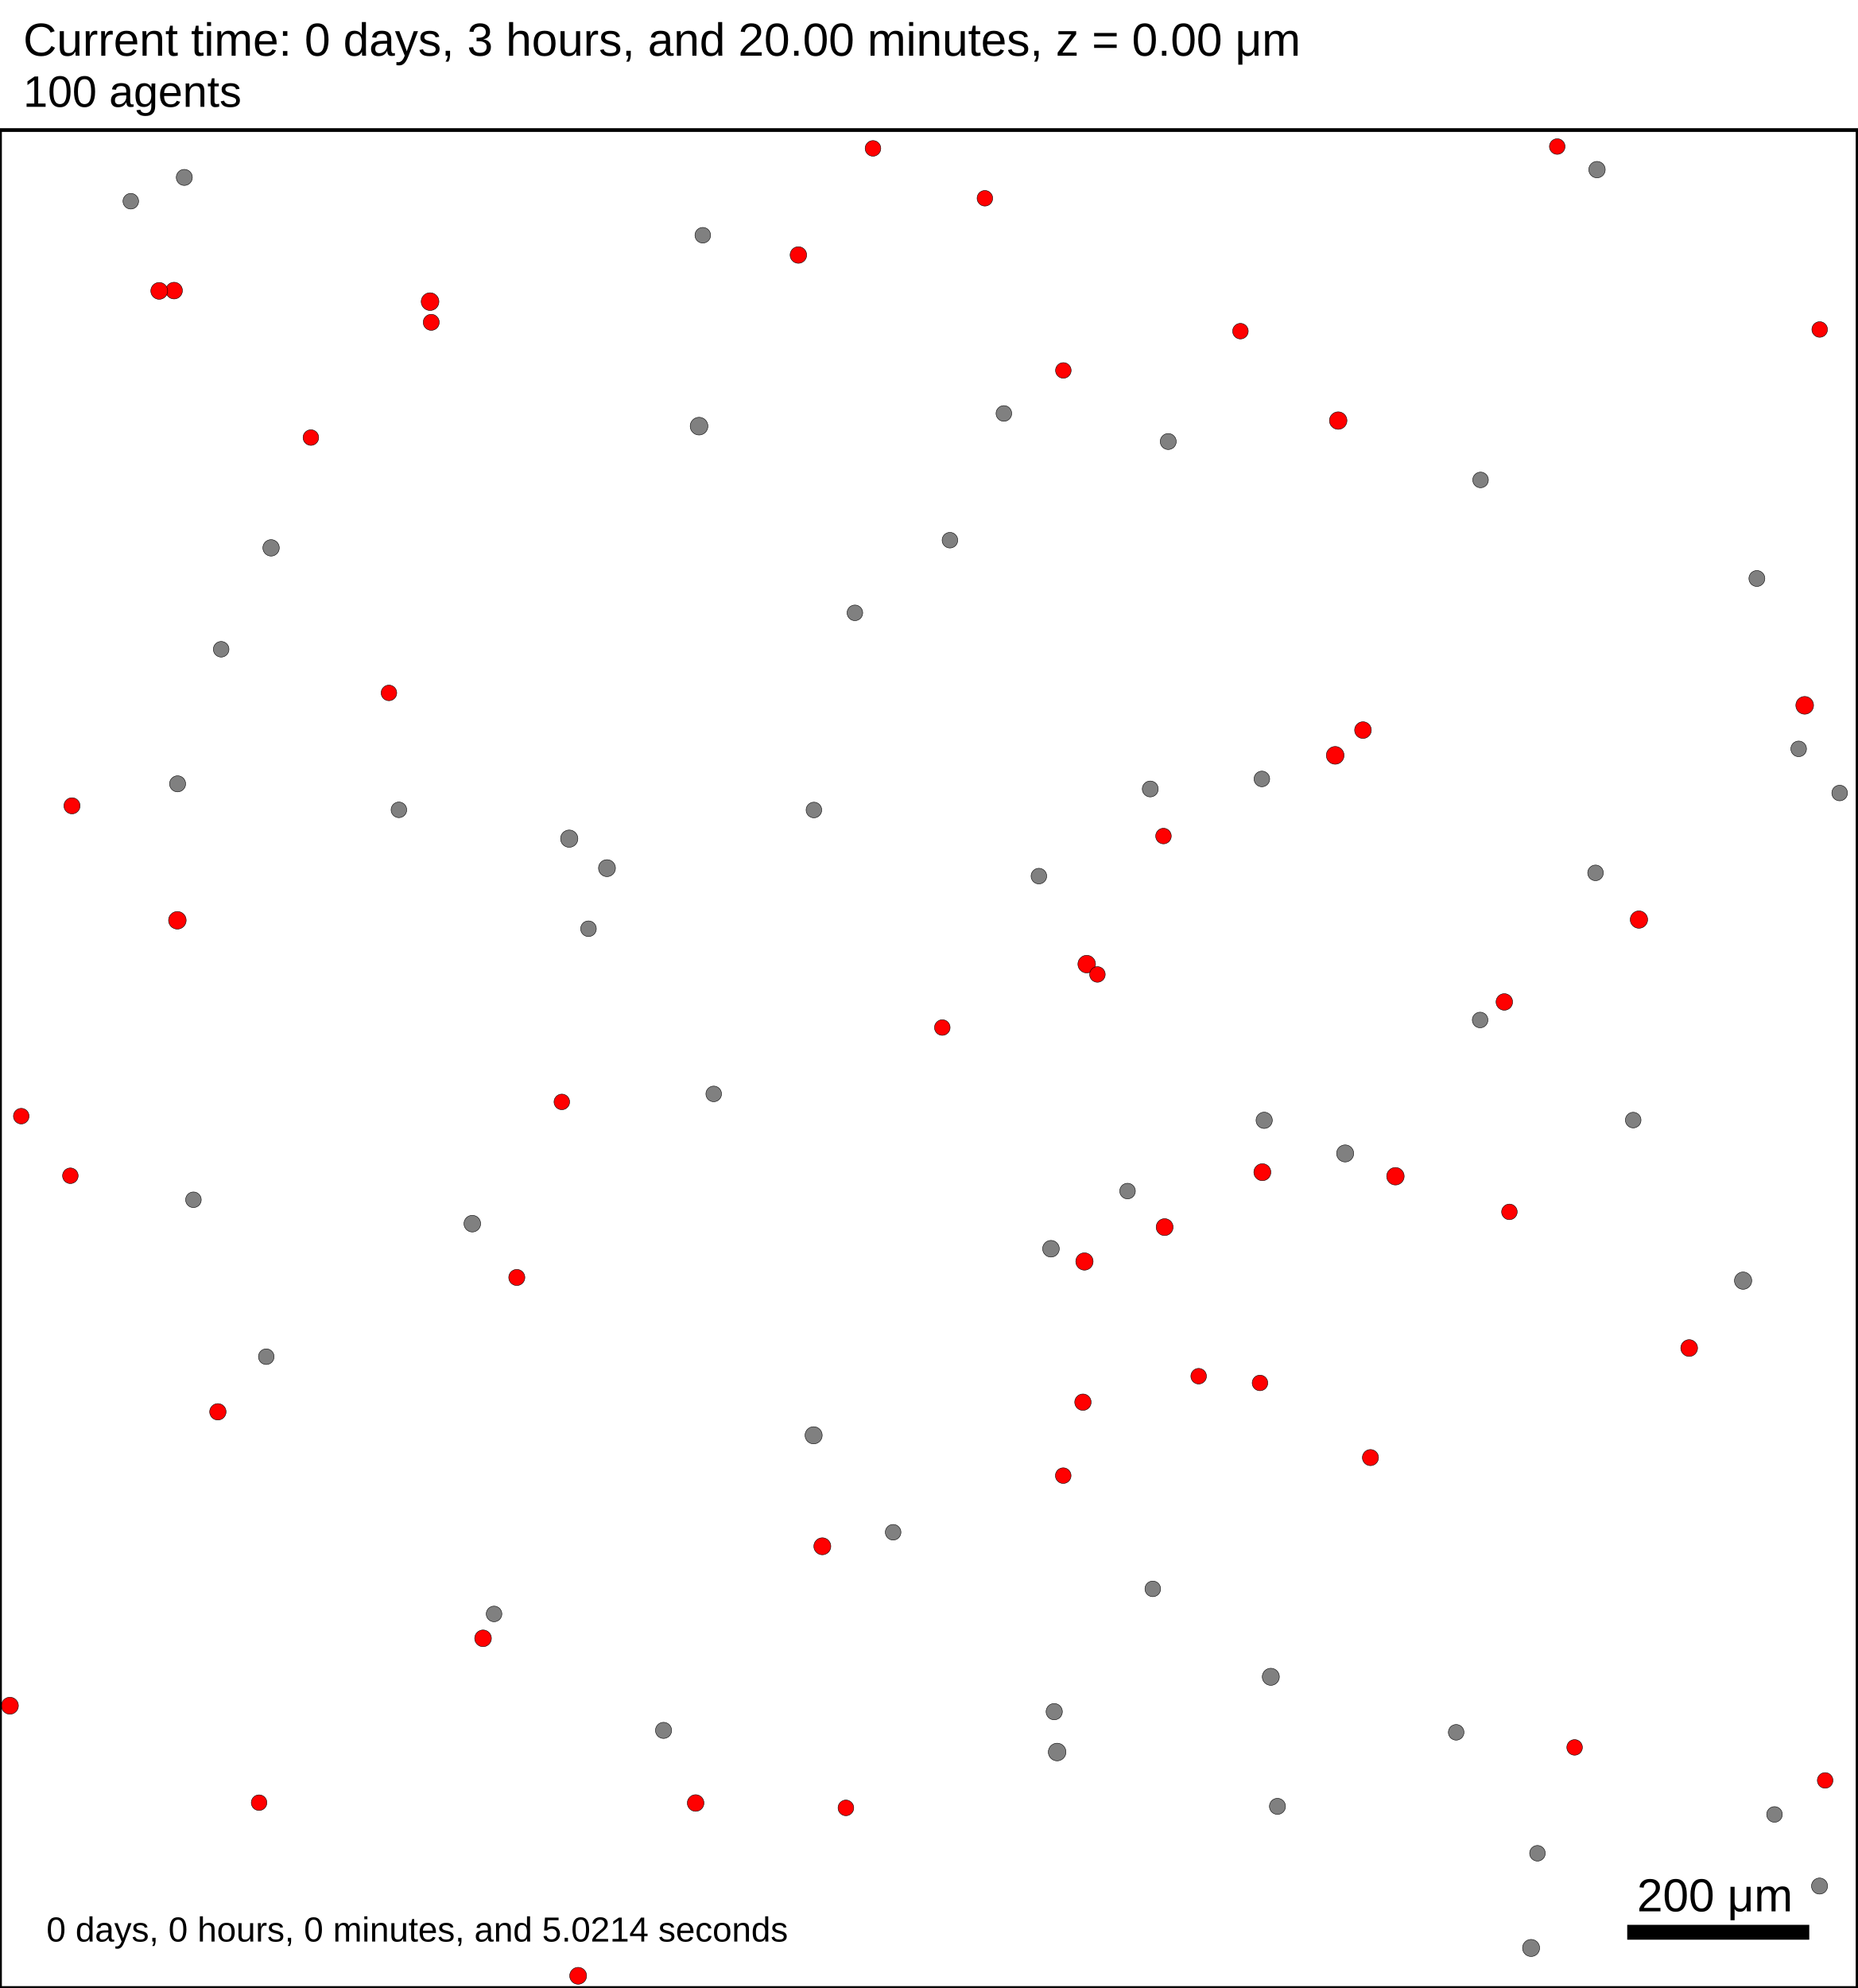
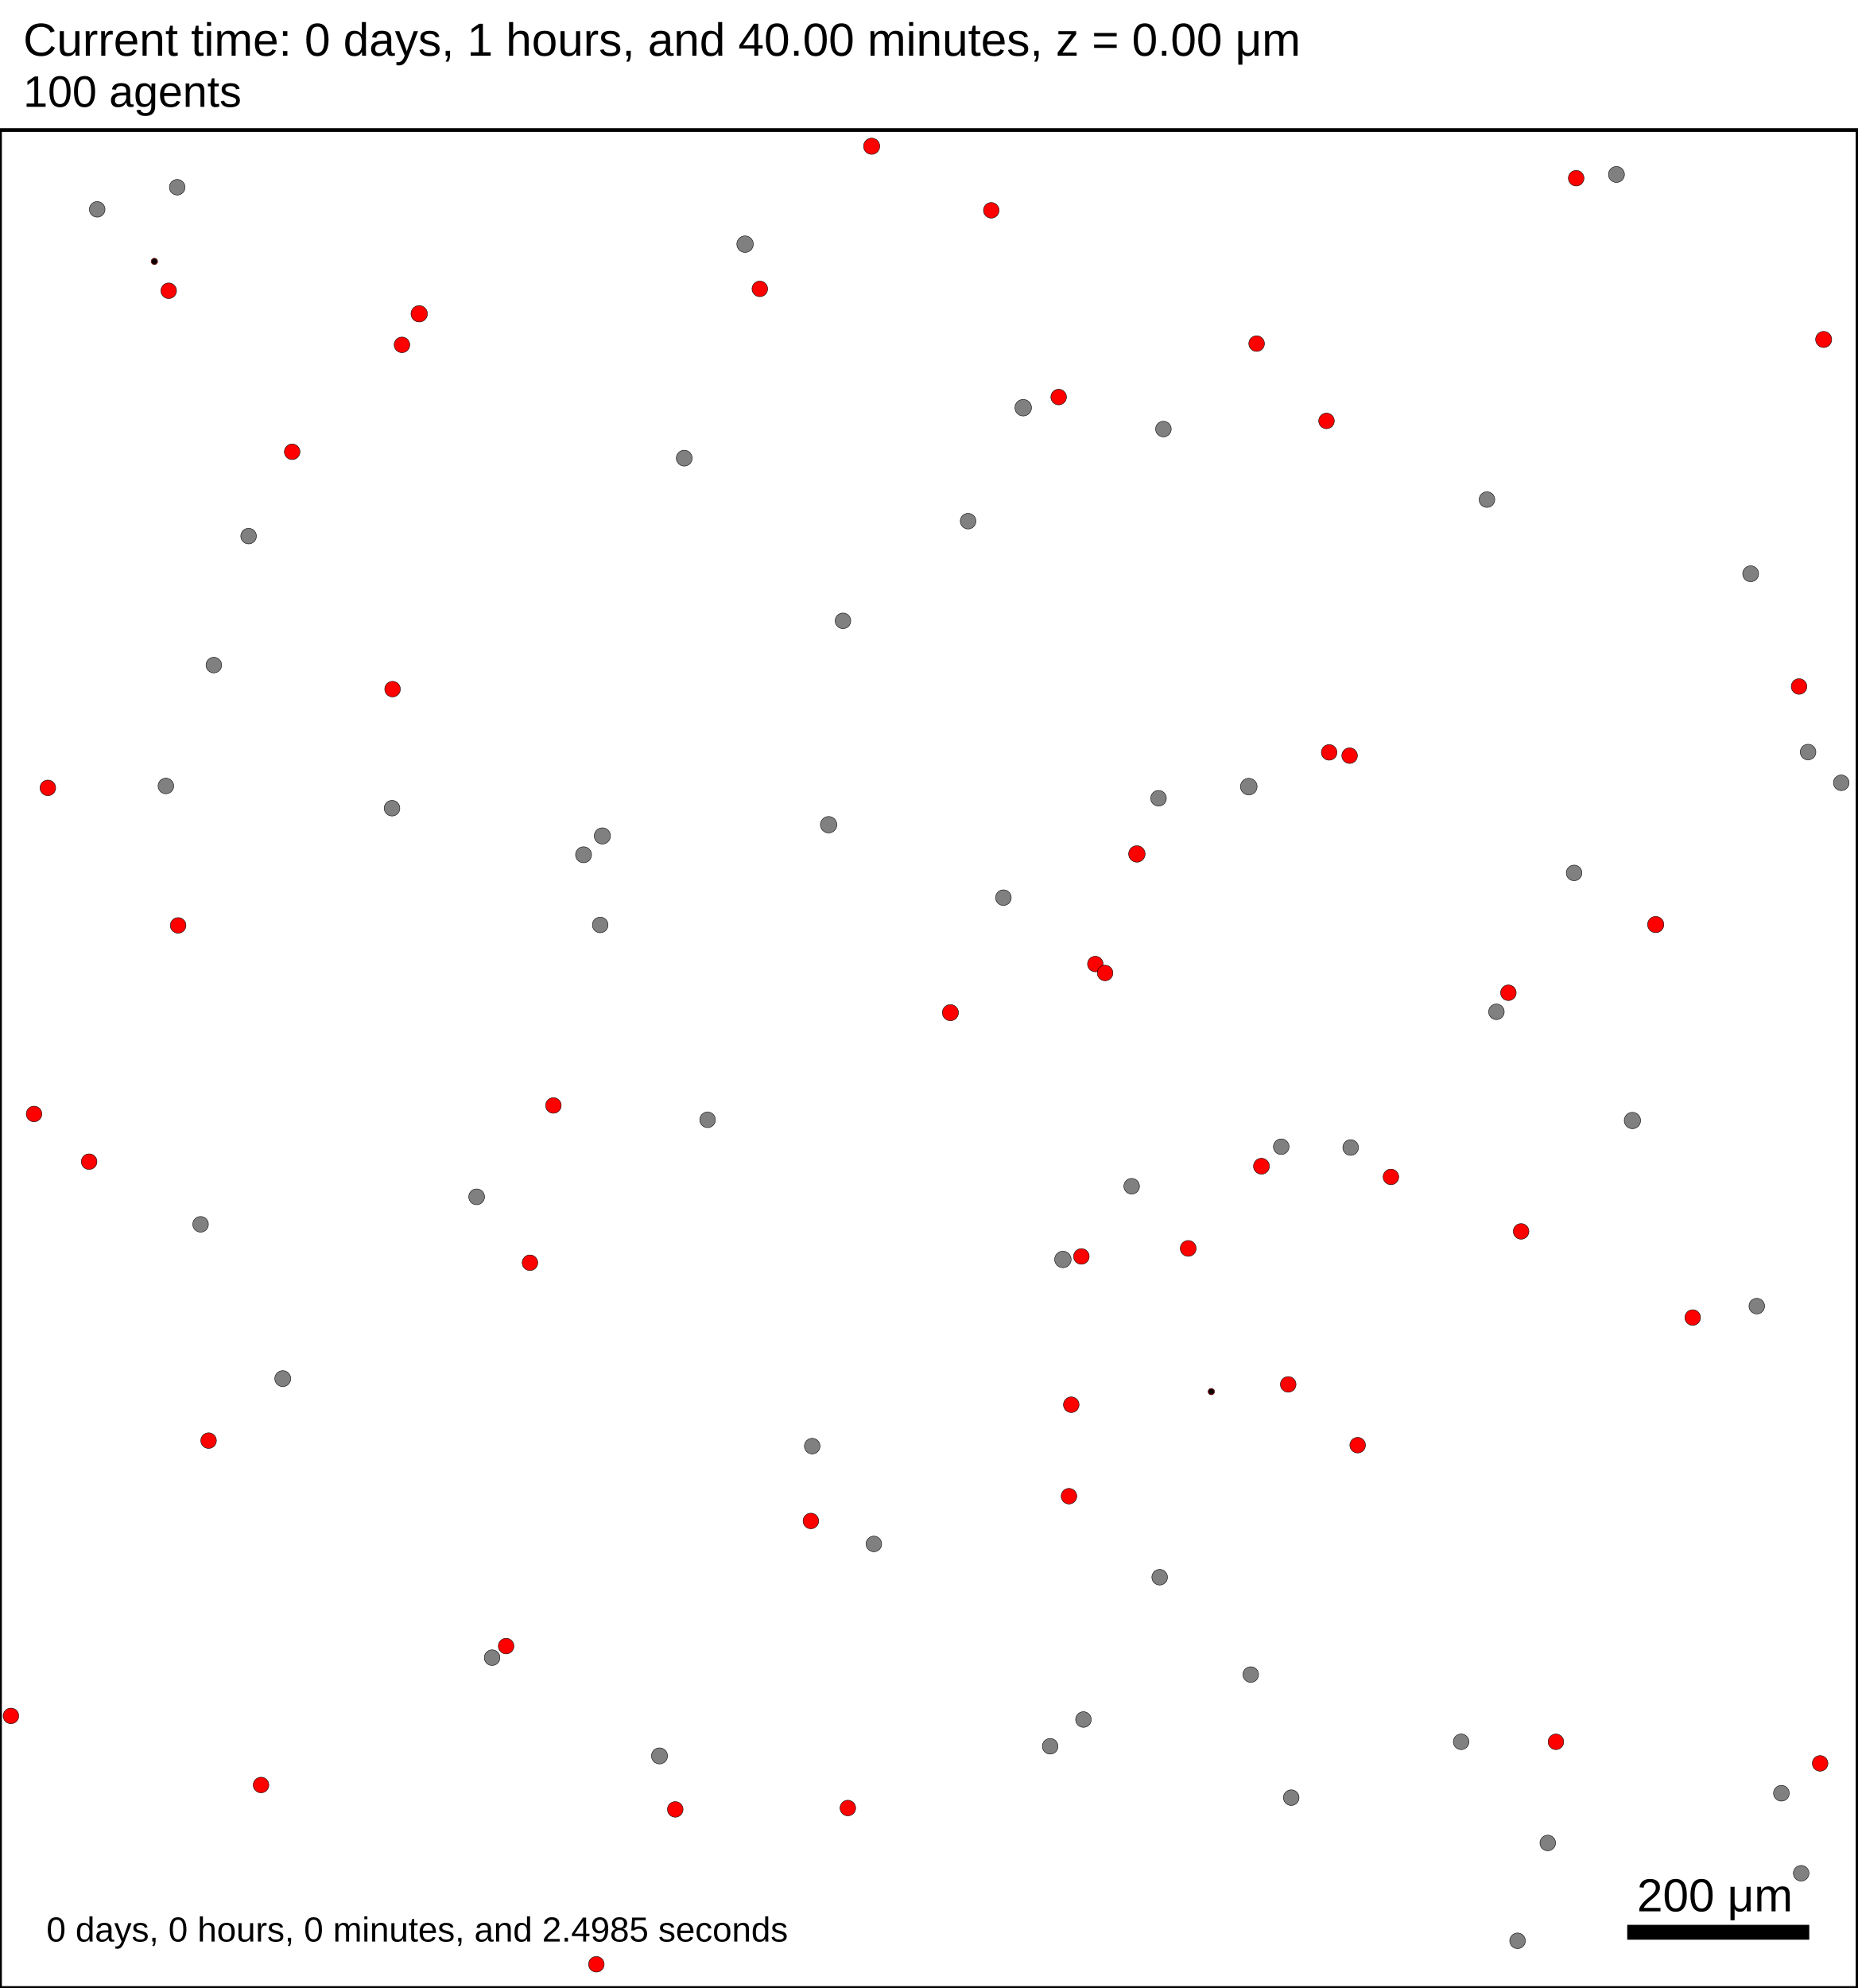
<svg xmlns="http://www.w3.org/2000/svg" version="1.1" width="2000" height="2140" id="svg2">
  <rect x="0" y="0" width="2000" height="2140" stroke-width="4" stroke="white" fill="white" />
  <text x="25" y="60" font-family="Arial" font-size="50" fill="black">
-    Current time: 0 days, 3 hours, and 20.00 minutes, z = 0.00 μm
+    Current time: 0 days, 1 hours, and 40.00 minutes, z = 0.00 μm
  </text>
  <text x="25" y="115" font-family="Arial" font-size="47.5" fill="black">
   100 agents
  </text>
  <g id="tissue" transform="translate(0,2140) scale(1,-1)">
    <g id="ECM">
  </g>
    <g id="cells">
      <g id="cell0">
-         <circle cx="1118.55" cy="1196.91" r="8.413" stroke-width="0.5" stroke="black" fill="grey" />
-         <circle cx="1118.55" cy="1196.91" r="5.052" stroke-width="0.5" stroke="grey" fill="grey" />
+         <circle cx="1080.38" cy="1173.71" r="8.413" stroke-width="0.5" stroke="black" fill="grey" />
+         <circle cx="1080.38" cy="1173.71" r="5.052" stroke-width="0.5" stroke="grey" fill="grey" />
      </g>
      <g id="cell1">
-         <circle cx="1717.87" cy="1200.4" r="8.413" stroke-width="0.5" stroke="black" fill="grey" />
-         <circle cx="1717.87" cy="1200.4" r="5.052" stroke-width="0.5" stroke="grey" fill="grey" />
+         <circle cx="1694.8" cy="1200.35" r="8.413" stroke-width="0.5" stroke="black" fill="grey" />
+         <circle cx="1694.8" cy="1200.35" r="5.052" stroke-width="0.5" stroke="grey" fill="grey" />
      </g>
      <g id="cell2">
-         <circle cx="1080.85" cy="1694.93" r="8.432" stroke-width="0.5" stroke="black" fill="grey" />
-         <circle cx="1080.85" cy="1694.93" r="5.066" stroke-width="0.5" stroke="grey" fill="grey" />
+         <circle cx="1101.67" cy="1701.12" r="8.928" stroke-width="0.5" stroke="black" fill="grey" />
+         <circle cx="1101.67" cy="1701.12" r="5.416" stroke-width="0.5" stroke="grey" fill="grey" />
      </g>
      <g id="cell3">
-         <circle cx="1238.46" cy="1290.7" r="8.579" stroke-width="0.5" stroke="black" fill="grey" />
-         <circle cx="1238.46" cy="1290.7" r="5.175" stroke-width="0.5" stroke="grey" fill="grey" />
+         <circle cx="1247.38" cy="1280.69" r="8.413" stroke-width="0.5" stroke="black" fill="grey" />
+         <circle cx="1247.38" cy="1280.69" r="5.052" stroke-width="0.5" stroke="grey" fill="grey" />
      </g>
      <g id="cell4">
-         <circle cx="876.022" cy="594.954" r="9.237" stroke-width="0.5" stroke="black" fill="grey" />
-         <circle cx="876.022" cy="594.954" r="5.613" stroke-width="0.5" stroke="grey" fill="grey" />
+         <circle cx="874.497" cy="583.303" r="8.413" stroke-width="0.5" stroke="black" fill="grey" />
+         <circle cx="874.497" cy="583.303" r="5.052" stroke-width="0.5" stroke="grey" fill="grey" />
      </g>
      <g id="cell5">
-         <circle cx="140.826" cy="1923.39" r="8.413" stroke-width="0.5" stroke="black" fill="grey" />
-         <circle cx="140.826" cy="1923.39" r="5.052" stroke-width="0.5" stroke="grey" fill="grey" />
+         <circle cx="104.645" cy="1914.64" r="8.413" stroke-width="0.5" stroke="black" fill="grey" />
+         <circle cx="104.645" cy="1914.64" r="5.052" stroke-width="0.5" stroke="grey" fill="grey" />
      </g>
      <g id="cell6">
-         <circle cx="768.443" cy="962.456" r="8.413" stroke-width="0.5" stroke="black" fill="grey" />
-         <circle cx="768.443" cy="962.456" r="5.052" stroke-width="0.5" stroke="grey" fill="grey" />
+         <circle cx="761.848" cy="934.57" r="8.413" stroke-width="0.5" stroke="black" fill="grey" />
+         <circle cx="761.848" cy="934.57" r="5.052" stroke-width="0.5" stroke="grey" fill="grey" />
      </g>
      <g id="cell7">
-         <circle cx="1593.61" cy="1042.02" r="8.413" stroke-width="0.5" stroke="black" fill="grey" />
-         <circle cx="1593.61" cy="1042.02" r="5.052" stroke-width="0.5" stroke="grey" fill="grey" />
+         <circle cx="1611.18" cy="1050.83" r="8.413" stroke-width="0.5" stroke="black" fill="grey" />
+         <circle cx="1611.18" cy="1050.83" r="5.052" stroke-width="0.5" stroke="grey" fill="grey" />
      </g>
      <g id="cell8">
-         <circle cx="1131.55" cy="795.781" r="8.968" stroke-width="0.5" stroke="black" fill="grey" />
-         <circle cx="1131.55" cy="795.781" r="5.442" stroke-width="0.5" stroke="grey" fill="grey" />
+         <circle cx="1144.41" cy="784.253" r="8.888" stroke-width="0.5" stroke="black" fill="grey" />
+         <circle cx="1144.41" cy="784.253" r="5.39" stroke-width="0.5" stroke="grey" fill="grey" />
      </g>
      <g id="cell9">
-         <circle cx="1655.35" cy="145.021" r="8.413" stroke-width="0.5" stroke="black" fill="grey" />
-         <circle cx="1655.35" cy="145.021" r="5.052" stroke-width="0.5" stroke="grey" fill="grey" />
+         <circle cx="1666.44" cy="156.114" r="8.413" stroke-width="0.5" stroke="black" fill="grey" />
+         <circle cx="1666.44" cy="156.114" r="5.052" stroke-width="0.5" stroke="grey" fill="grey" />
      </g>
      <g id="cell10">
-         <circle cx="191.211" cy="1296.24" r="8.651" stroke-width="0.5" stroke="black" fill="grey" />
-         <circle cx="191.211" cy="1296.24" r="5.227" stroke-width="0.5" stroke="grey" fill="grey" />
+         <circle cx="178.61" cy="1293.95" r="8.413" stroke-width="0.5" stroke="black" fill="grey" />
+         <circle cx="178.61" cy="1293.95" r="5.052" stroke-width="0.5" stroke="grey" fill="grey" />
      </g>
      <g id="cell11">
-         <circle cx="752.659" cy="1681.27" r="9.536" stroke-width="0.5" stroke="black" fill="grey" />
-         <circle cx="752.659" cy="1681.27" r="5.796" stroke-width="0.5" stroke="grey" fill="grey" />
+         <circle cx="736.726" cy="1646.82" r="8.545" stroke-width="0.5" stroke="black" fill="grey" />
+         <circle cx="736.726" cy="1646.82" r="5.149" stroke-width="0.5" stroke="grey" fill="grey" />
      </g>
      <g id="cell12">
-         <circle cx="1567.83" cy="275.225" r="8.413" stroke-width="0.5" stroke="black" fill="grey" />
-         <circle cx="1567.83" cy="275.225" r="5.052" stroke-width="0.5" stroke="grey" fill="grey" />
+         <circle cx="1573.18" cy="265.019" r="8.413" stroke-width="0.5" stroke="black" fill="grey" />
+         <circle cx="1573.18" cy="265.019" r="5.052" stroke-width="0.5" stroke="grey" fill="grey" />
      </g>
      <g id="cell13">
-         <circle cx="1719.47" cy="1957.41" r="8.848" stroke-width="0.5" stroke="black" fill="grey" />
-         <circle cx="1719.47" cy="1957.41" r="5.363" stroke-width="0.5" stroke="grey" fill="grey" />
+         <circle cx="1740.4" cy="1952.18" r="8.614" stroke-width="0.5" stroke="black" fill="grey" />
+         <circle cx="1740.4" cy="1952.18" r="5.201" stroke-width="0.5" stroke="grey" fill="grey" />
      </g>
      <g id="cell14">
-         <circle cx="1594.09" cy="1623.37" r="8.413" stroke-width="0.5" stroke="black" fill="grey" />
-         <circle cx="1594.09" cy="1623.37" r="5.052" stroke-width="0.5" stroke="grey" fill="grey" />
+         <circle cx="1600.98" cy="1602.21" r="8.413" stroke-width="0.5" stroke="black" fill="grey" />
+         <circle cx="1600.98" cy="1602.21" r="5.052" stroke-width="0.5" stroke="grey" fill="grey" />
      </g>
      <g id="cell15">
-         <circle cx="1022.77" cy="1558.5" r="8.413" stroke-width="0.5" stroke="black" fill="grey" />
-         <circle cx="1022.77" cy="1558.5" r="5.052" stroke-width="0.5" stroke="grey" fill="grey" />
+         <circle cx="1042.33" cy="1579" r="8.413" stroke-width="0.5" stroke="black" fill="grey" />
+         <circle cx="1042.33" cy="1579" r="5.052" stroke-width="0.5" stroke="grey" fill="grey" />
      </g>
      <g id="cell16">
-         <circle cx="238.128" cy="1441.08" r="8.413" stroke-width="0.5" stroke="black" fill="grey" />
-         <circle cx="238.128" cy="1441.08" r="5.052" stroke-width="0.5" stroke="grey" fill="grey" />
+         <circle cx="230.22" cy="1424.05" r="8.413" stroke-width="0.5" stroke="black" fill="grey" />
+         <circle cx="230.22" cy="1424.05" r="5.052" stroke-width="0.5" stroke="grey" fill="grey" />
      </g>
      <g id="cell17">
-         <circle cx="1135.06" cy="297.459" r="8.768" stroke-width="0.5" stroke="black" fill="grey" />
-         <circle cx="1135.06" cy="297.459" r="5.309" stroke-width="0.5" stroke="grey" fill="grey" />
+         <circle cx="1166.53" cy="288.994" r="8.413" stroke-width="0.5" stroke="black" fill="grey" />
+         <circle cx="1166.53" cy="288.994" r="5.052" stroke-width="0.5" stroke="grey" fill="grey" />
      </g>
      <g id="cell18">
-         <circle cx="1891.6" cy="1517.27" r="8.579" stroke-width="0.5" stroke="black" fill="grey" />
-         <circle cx="1891.6" cy="1517.27" r="5.175" stroke-width="0.5" stroke="grey" fill="grey" />
+         <circle cx="1884.9" cy="1522.37" r="8.579" stroke-width="0.5" stroke="black" fill="grey" />
+         <circle cx="1884.9" cy="1522.37" r="5.175" stroke-width="0.5" stroke="grey" fill="grey" />
      </g>
      <g id="cell19">
-         <circle cx="208.272" cy="848.496" r="8.413" stroke-width="0.5" stroke="black" fill="grey" />
-         <circle cx="208.272" cy="848.496" r="5.052" stroke-width="0.5" stroke="grey" fill="grey" />
+         <circle cx="215.971" cy="822.071" r="8.413" stroke-width="0.5" stroke="black" fill="grey" />
+         <circle cx="215.971" cy="822.071" r="5.052" stroke-width="0.5" stroke="grey" fill="grey" />
      </g>
      <g id="cell20">
-         <circle cx="531.945" cy="402.666" r="8.413" stroke-width="0.5" stroke="black" fill="grey" />
-         <circle cx="531.945" cy="402.666" r="5.052" stroke-width="0.5" stroke="grey" fill="grey" />
+         <circle cx="529.854" cy="355.596" r="8.413" stroke-width="0.5" stroke="black" fill="grey" />
+         <circle cx="529.854" cy="355.596" r="5.052" stroke-width="0.5" stroke="grey" fill="grey" />
      </g>
      <g id="cell21">
-         <circle cx="1448.3" cy="898.368" r="9.2" stroke-width="0.5" stroke="black" fill="grey" />
-         <circle cx="1448.3" cy="898.368" r="5.59" stroke-width="0.5" stroke="grey" fill="grey" />
+         <circle cx="1454.22" cy="904.719" r="8.413" stroke-width="0.5" stroke="black" fill="grey" />
+         <circle cx="1454.22" cy="904.719" r="5.052" stroke-width="0.5" stroke="grey" fill="grey" />
      </g>
      <g id="cell22">
-         <circle cx="1138.19" cy="254.016" r="9.505" stroke-width="0.5" stroke="black" fill="grey" />
-         <circle cx="1138.19" cy="254.016" r="5.777" stroke-width="0.5" stroke="grey" fill="grey" />
+         <circle cx="1130.69" cy="260.19" r="8.413" stroke-width="0.5" stroke="black" fill="grey" />
+         <circle cx="1130.69" cy="260.19" r="5.052" stroke-width="0.5" stroke="grey" fill="grey" />
      </g>
      <g id="cell23">
-         <circle cx="612.87" cy="1237.22" r="9.308" stroke-width="0.5" stroke="black" fill="grey" />
-         <circle cx="612.87" cy="1237.22" r="5.657" stroke-width="0.5" stroke="grey" fill="grey" />
+         <circle cx="648.553" cy="1240.16" r="8.728" stroke-width="0.5" stroke="black" fill="grey" />
+         <circle cx="648.553" cy="1240.16" r="5.281" stroke-width="0.5" stroke="grey" fill="grey" />
      </g>
      <g id="cell24">
-         <circle cx="1241.18" cy="429.646" r="8.413" stroke-width="0.5" stroke="black" fill="grey" />
-         <circle cx="1241.18" cy="429.646" r="5.052" stroke-width="0.5" stroke="grey" fill="grey" />
+         <circle cx="1248.61" cy="442.179" r="8.413" stroke-width="0.5" stroke="black" fill="grey" />
+         <circle cx="1248.61" cy="442.179" r="5.052" stroke-width="0.5" stroke="grey" fill="grey" />
      </g>
      <g id="cell25">
-         <circle cx="756.672" cy="1886.77" r="8.413" stroke-width="0.5" stroke="black" fill="grey" />
-         <circle cx="756.672" cy="1886.77" r="5.052" stroke-width="0.5" stroke="grey" fill="grey" />
+         <circle cx="802.207" cy="1877.16" r="8.888" stroke-width="0.5" stroke="black" fill="grey" />
+         <circle cx="802.207" cy="1877.16" r="5.39" stroke-width="0.5" stroke="grey" fill="grey" />
      </g>
      <g id="cell26">
-         <circle cx="1361.12" cy="934.026" r="8.768" stroke-width="0.5" stroke="black" fill="grey" />
-         <circle cx="1361.12" cy="934.026" r="5.309" stroke-width="0.5" stroke="grey" fill="grey" />
+         <circle cx="1379.47" cy="905.609" r="8.413" stroke-width="0.5" stroke="black" fill="grey" />
+         <circle cx="1379.47" cy="905.609" r="5.052" stroke-width="0.5" stroke="grey" fill="grey" />
      </g>
      <g id="cell27">
-         <circle cx="1214.01" cy="857.861" r="8.413" stroke-width="0.5" stroke="black" fill="grey" />
-         <circle cx="1214.01" cy="857.861" r="5.052" stroke-width="0.5" stroke="grey" fill="grey" />
+         <circle cx="1218.46" cy="863.063" r="8.413" stroke-width="0.5" stroke="black" fill="grey" />
+         <circle cx="1218.46" cy="863.063" r="5.052" stroke-width="0.5" stroke="grey" fill="grey" />
      </g>
      <g id="cell28">
-         <circle cx="1375.42" cy="195.53" r="8.651" stroke-width="0.5" stroke="black" fill="grey" />
-         <circle cx="1375.42" cy="195.53" r="5.227" stroke-width="0.5" stroke="grey" fill="grey" />
+         <circle cx="1390.25" cy="204.912" r="8.413" stroke-width="0.5" stroke="black" fill="grey" />
+         <circle cx="1390.25" cy="204.912" r="5.052" stroke-width="0.5" stroke="grey" fill="grey" />
      </g>
      <g id="cell29">
-         <circle cx="1936.6" cy="1333.88" r="8.413" stroke-width="0.5" stroke="black" fill="grey" />
-         <circle cx="1936.6" cy="1333.88" r="5.052" stroke-width="0.5" stroke="grey" fill="grey" />
+         <circle cx="1946.71" cy="1330.44" r="8.413" stroke-width="0.5" stroke="black" fill="grey" />
+         <circle cx="1946.71" cy="1330.44" r="5.052" stroke-width="0.5" stroke="grey" fill="grey" />
      </g>
      <g id="cell30">
-         <circle cx="1368.26" cy="334.987" r="9.2" stroke-width="0.5" stroke="black" fill="grey" />
-         <circle cx="1368.26" cy="334.987" r="5.59" stroke-width="0.5" stroke="grey" fill="grey" />
+         <circle cx="1346.66" cy="337.4" r="8.413" stroke-width="0.5" stroke="black" fill="grey" />
+         <circle cx="1346.66" cy="337.4" r="5.052" stroke-width="0.5" stroke="grey" fill="grey" />
      </g>
      <g id="cell31">
-         <circle cx="714.43" cy="277.307" r="8.689" stroke-width="0.5" stroke="black" fill="grey" />
-         <circle cx="714.43" cy="277.307" r="5.254" stroke-width="0.5" stroke="grey" fill="grey" />
+         <circle cx="710.067" cy="249.838" r="8.651" stroke-width="0.5" stroke="black" fill="grey" />
+         <circle cx="710.067" cy="249.838" r="5.227" stroke-width="0.5" stroke="grey" fill="grey" />
      </g>
      <g id="cell32">
-         <circle cx="653.524" cy="1205.47" r="9.125" stroke-width="0.5" stroke="black" fill="grey" />
-         <circle cx="653.524" cy="1205.47" r="5.543" stroke-width="0.5" stroke="grey" fill="grey" />
+         <circle cx="628.307" cy="1219.88" r="8.614" stroke-width="0.5" stroke="black" fill="grey" />
+         <circle cx="628.307" cy="1219.88" r="5.201" stroke-width="0.5" stroke="grey" fill="grey" />
      </g>
      <g id="cell33">
-         <circle cx="633.619" cy="1140.25" r="8.432" stroke-width="0.5" stroke="black" fill="grey" />
-         <circle cx="633.619" cy="1140.25" r="5.066" stroke-width="0.5" stroke="grey" fill="grey" />
+         <circle cx="646.224" cy="1144.34" r="8.413" stroke-width="0.5" stroke="black" fill="grey" />
+         <circle cx="646.224" cy="1144.34" r="5.052" stroke-width="0.5" stroke="grey" fill="grey" />
      </g>
      <g id="cell34">
-         <circle cx="876.324" cy="1268.07" r="8.413" stroke-width="0.5" stroke="black" fill="grey" />
-         <circle cx="876.324" cy="1268.07" r="5.052" stroke-width="0.5" stroke="grey" fill="grey" />
+         <circle cx="892.162" cy="1252.22" r="8.848" stroke-width="0.5" stroke="black" fill="grey" />
+         <circle cx="892.162" cy="1252.22" r="5.363" stroke-width="0.5" stroke="grey" fill="grey" />
      </g>
      <g id="cell35">
-         <circle cx="1910.57" cy="186.829" r="8.413" stroke-width="0.5" stroke="black" fill="grey" />
-         <circle cx="1910.57" cy="186.829" r="5.052" stroke-width="0.5" stroke="grey" fill="grey" />
+         <circle cx="1917.99" cy="209.655" r="8.483" stroke-width="0.5" stroke="black" fill="grey" />
+         <circle cx="1917.99" cy="209.655" r="5.103" stroke-width="0.5" stroke="grey" fill="grey" />
      </g>
      <g id="cell36">
-         <circle cx="429.491" cy="1268.23" r="8.413" stroke-width="0.5" stroke="black" fill="grey" />
-         <circle cx="429.491" cy="1268.23" r="5.052" stroke-width="0.5" stroke="grey" fill="grey" />
+         <circle cx="422.086" cy="1270" r="8.413" stroke-width="0.5" stroke="black" fill="grey" />
+         <circle cx="422.086" cy="1270" r="5.052" stroke-width="0.5" stroke="grey" fill="grey" />
      </g>
      <g id="cell37">
-         <circle cx="1980.72" cy="1286.35" r="8.413" stroke-width="0.5" stroke="black" fill="grey" />
-         <circle cx="1980.72" cy="1286.35" r="5.052" stroke-width="0.5" stroke="grey" fill="grey" />
+         <circle cx="1982.45" cy="1297.35" r="8.413" stroke-width="0.5" stroke="black" fill="grey" />
+         <circle cx="1982.45" cy="1297.35" r="5.052" stroke-width="0.5" stroke="grey" fill="grey" />
      </g>
      <g id="cell38">
-         <circle cx="508.52" cy="822.785" r="8.968" stroke-width="0.5" stroke="black" fill="grey" />
-         <circle cx="508.52" cy="822.785" r="5.442" stroke-width="0.5" stroke="grey" fill="grey" />
+         <circle cx="513.195" cy="851.673" r="8.513" stroke-width="0.5" stroke="black" fill="grey" />
+         <circle cx="513.195" cy="851.673" r="5.126" stroke-width="0.5" stroke="grey" fill="grey" />
      </g>
      <g id="cell39">
-         <circle cx="961.624" cy="490.583" r="8.413" stroke-width="0.5" stroke="black" fill="grey" />
-         <circle cx="961.624" cy="490.583" r="5.052" stroke-width="0.5" stroke="grey" fill="grey" />
+         <circle cx="940.864" cy="478.004" r="8.413" stroke-width="0.5" stroke="black" fill="grey" />
+         <circle cx="940.864" cy="478.004" r="5.052" stroke-width="0.5" stroke="grey" fill="grey" />
      </g>
      <g id="cell40">
-         <circle cx="286.684" cy="679.574" r="8.413" stroke-width="0.5" stroke="black" fill="grey" />
-         <circle cx="286.684" cy="679.574" r="5.052" stroke-width="0.5" stroke="grey" fill="grey" />
+         <circle cx="304.446" cy="655.959" r="8.579" stroke-width="0.5" stroke="black" fill="grey" />
+         <circle cx="304.446" cy="655.959" r="5.175" stroke-width="0.5" stroke="grey" fill="grey" />
      </g>
      <g id="cell41">
-         <circle cx="1358.64" cy="1301.5" r="8.413" stroke-width="0.5" stroke="black" fill="grey" />
-         <circle cx="1358.64" cy="1301.5" r="5.052" stroke-width="0.5" stroke="grey" fill="grey" />
+         <circle cx="1344.54" cy="1293.25" r="8.968" stroke-width="0.5" stroke="black" fill="grey" />
+         <circle cx="1344.54" cy="1293.25" r="5.442" stroke-width="0.5" stroke="grey" fill="grey" />
      </g>
      <g id="cell42">
-         <circle cx="291.87" cy="1550.25" r="8.848" stroke-width="0.5" stroke="black" fill="grey" />
-         <circle cx="291.87" cy="1550.25" r="5.363" stroke-width="0.5" stroke="grey" fill="grey" />
+         <circle cx="267.664" cy="1562.9" r="8.413" stroke-width="0.5" stroke="black" fill="grey" />
+         <circle cx="267.664" cy="1562.9" r="5.052" stroke-width="0.5" stroke="grey" fill="grey" />
      </g>
      <g id="cell43">
-         <circle cx="1876.76" cy="761.429" r="9.308" stroke-width="0.5" stroke="black" fill="grey" />
-         <circle cx="1876.76" cy="761.429" r="5.657" stroke-width="0.5" stroke="grey" fill="grey" />
+         <circle cx="1891.5" cy="733.997" r="8.413" stroke-width="0.5" stroke="black" fill="grey" />
+         <circle cx="1891.5" cy="733.997" r="5.052" stroke-width="0.5" stroke="grey" fill="grey" />
      </g>
      <g id="cell44">
-         <circle cx="1648.49" cy="43.089" r="9.2" stroke-width="0.5" stroke="black" fill="grey" />
-         <circle cx="1648.49" cy="43.089" r="5.59" stroke-width="0.5" stroke="grey" fill="grey" />
+         <circle cx="1633.92" cy="50.797" r="8.413" stroke-width="0.5" stroke="black" fill="grey" />
+         <circle cx="1633.92" cy="50.797" r="5.052" stroke-width="0.5" stroke="grey" fill="grey" />
      </g>
      <g id="cell45">
-         <circle cx="1257.82" cy="1664.71" r="8.614" stroke-width="0.5" stroke="black" fill="grey" />
-         <circle cx="1257.82" cy="1664.71" r="5.201" stroke-width="0.5" stroke="grey" fill="grey" />
+         <circle cx="1252.63" cy="1678.13" r="8.413" stroke-width="0.5" stroke="black" fill="grey" />
+         <circle cx="1252.63" cy="1678.13" r="5.052" stroke-width="0.5" stroke="grey" fill="grey" />
      </g>
      <g id="cell46">
-         <circle cx="198.442" cy="1949.02" r="8.651" stroke-width="0.5" stroke="black" fill="grey" />
-         <circle cx="198.442" cy="1949.02" r="5.227" stroke-width="0.5" stroke="grey" fill="grey" />
+         <circle cx="190.804" cy="1938.42" r="8.413" stroke-width="0.5" stroke="black" fill="grey" />
+         <circle cx="190.804" cy="1938.42" r="5.052" stroke-width="0.5" stroke="grey" fill="grey" />
      </g>
      <g id="cell47">
-         <circle cx="1758.44" cy="934.271" r="8.413" stroke-width="0.5" stroke="black" fill="grey" />
-         <circle cx="1758.44" cy="934.271" r="5.052" stroke-width="0.5" stroke="grey" fill="grey" />
+         <circle cx="1757.58" cy="933.823" r="8.808" stroke-width="0.5" stroke="black" fill="grey" />
+         <circle cx="1757.58" cy="933.823" r="5.336" stroke-width="0.5" stroke="grey" fill="grey" />
      </g>
      <g id="cell48">
-         <circle cx="1959.06" cy="109.75" r="8.651" stroke-width="0.5" stroke="black" fill="grey" />
-         <circle cx="1959.06" cy="109.75" r="5.227" stroke-width="0.5" stroke="grey" fill="grey" />
+         <circle cx="1939.28" cy="123.517" r="8.413" stroke-width="0.5" stroke="black" fill="grey" />
+         <circle cx="1939.28" cy="123.517" r="5.052" stroke-width="0.5" stroke="grey" fill="grey" />
      </g>
      <g id="cell49">
-         <circle cx="920.454" cy="1480.3" r="8.413" stroke-width="0.5" stroke="black" fill="grey" />
-         <circle cx="920.454" cy="1480.3" r="5.052" stroke-width="0.5" stroke="grey" fill="grey" />
+         <circle cx="907.602" cy="1471.7" r="8.413" stroke-width="0.5" stroke="black" fill="grey" />
+         <circle cx="907.602" cy="1471.7" r="5.052" stroke-width="0.5" stroke="grey" fill="grey" />
      </g>
      <g id="cell50">
-         <circle cx="75.756" cy="874.34" r="8.413" stroke-width="0.5" stroke="black" fill="red" />
-         <circle cx="75.756" cy="874.34" r="5.052" stroke-width="0.5" stroke="red" fill="red" />
+         <circle cx="95.977" cy="889.508" r="8.413" stroke-width="0.5" stroke="black" fill="red" />
+         <circle cx="95.977" cy="889.508" r="5.052" stroke-width="0.5" stroke="red" fill="red" />
      </g>
      <g id="cell51">
-         <circle cx="1965.09" cy="223.453" r="8.413" stroke-width="0.5" stroke="black" fill="red" />
-         <circle cx="1965.09" cy="223.453" r="5.052" stroke-width="0.5" stroke="red" fill="red" />
+         <circle cx="1959.7" cy="241.798" r="8.413" stroke-width="0.5" stroke="black" fill="red" />
+         <circle cx="1959.7" cy="241.798" r="5.052" stroke-width="0.5" stroke="red" fill="red" />
      </g>
      <g id="cell52">
-         <circle cx="604.907" cy="953.846" r="8.413" stroke-width="0.5" stroke="black" fill="red" />
-         <circle cx="604.907" cy="953.846" r="5.052" stroke-width="0.5" stroke="red" fill="red" />
+         <circle cx="595.845" cy="950.008" r="8.413" stroke-width="0.5" stroke="black" fill="red" />
+         <circle cx="595.845" cy="950.008" r="5.052" stroke-width="0.5" stroke="red" fill="red" />
      </g>
      <g id="cell53">
-         <circle cx="1356.59" cy="651.326" r="8.413" stroke-width="0.5" stroke="black" fill="red" />
-         <circle cx="1356.59" cy="651.326" r="5.052" stroke-width="0.5" stroke="red" fill="red" />
+         <circle cx="1387" cy="649.761" r="8.413" stroke-width="0.5" stroke="black" fill="red" />
+         <circle cx="1387" cy="649.761" r="5.052" stroke-width="0.5" stroke="red" fill="red" />
      </g>
      <g id="cell54">
-         <circle cx="859.602" cy="1865.5" r="8.928" stroke-width="0.5" stroke="black" fill="red" />
-         <circle cx="859.602" cy="1865.5" r="5.416" stroke-width="0.5" stroke="red" fill="red" />
+         <circle cx="818.085" cy="1829.04" r="8.413" stroke-width="0.5" stroke="black" fill="red" />
+         <circle cx="818.085" cy="1829.04" r="5.052" stroke-width="0.5" stroke="red" fill="red" />
      </g>
      <g id="cell55">
-         <circle cx="418.767" cy="1394.11" r="8.413" stroke-width="0.5" stroke="black" fill="red" />
-         <circle cx="418.767" cy="1394.11" r="5.052" stroke-width="0.5" stroke="red" fill="red" />
+         <circle cx="422.662" cy="1398.18" r="8.413" stroke-width="0.5" stroke="black" fill="red" />
+         <circle cx="422.662" cy="1398.18" r="5.052" stroke-width="0.5" stroke="red" fill="red" />
      </g>
      <g id="cell56">
-         <circle cx="1144.88" cy="1741.24" r="8.413" stroke-width="0.5" stroke="black" fill="red" />
-         <circle cx="1144.88" cy="1741.24" r="5.052" stroke-width="0.5" stroke="red" fill="red" />
+         <circle cx="1139.85" cy="1712.6" r="8.413" stroke-width="0.5" stroke="black" fill="red" />
+         <circle cx="1139.85" cy="1712.6" r="5.052" stroke-width="0.5" stroke="red" fill="red" />
      </g>
      <g id="cell57">
-         <circle cx="1014.56" cy="1033.89" r="8.413" stroke-width="0.5" stroke="black" fill="red" />
-         <circle cx="1014.56" cy="1033.89" r="5.052" stroke-width="0.5" stroke="red" fill="red" />
+         <circle cx="1023.28" cy="1049.93" r="8.689" stroke-width="0.5" stroke="black" fill="red" />
+         <circle cx="1023.28" cy="1049.93" r="5.254" stroke-width="0.5" stroke="red" fill="red" />
      </g>
      <g id="cell58">
-         <circle cx="187.432" cy="1827.19" r="9.008" stroke-width="0.5" stroke="black" fill="red" />
-         <circle cx="187.432" cy="1827.19" r="5.468" stroke-width="0.5" stroke="red" fill="red" />
+         <circle cx="181.634" cy="1827.02" r="8.413" stroke-width="0.5" stroke="black" fill="red" />
+         <circle cx="181.634" cy="1827.02" r="5.052" stroke-width="0.5" stroke="red" fill="red" />
      </g>
      <g id="cell59">
-         <circle cx="171.437" cy="1826.87" r="9.086" stroke-width="0.5" stroke="black" fill="red" />
-         <circle cx="171.437" cy="1826.87" r="5.518" stroke-width="0.5" stroke="red" fill="red" />
+         <circle cx="166.225" cy="1858.59" r="3.457" stroke-width="0.5" stroke="black" fill="red" />
+         <circle cx="166.225" cy="1858.59" r="2.663" stroke-width="0.5" stroke="black" fill="black" />
      </g>
      <g id="cell60">
-         <circle cx="622.484" cy="13.133" r="9.125" stroke-width="0.5" stroke="black" fill="red" />
-         <circle cx="622.484" cy="13.133" r="5.543" stroke-width="0.5" stroke="red" fill="red" />
+         <circle cx="642.093" cy="25.522" r="8.413" stroke-width="0.5" stroke="black" fill="red" />
+         <circle cx="642.093" cy="25.522" r="5.052" stroke-width="0.5" stroke="red" fill="red" />
      </g>
      <g id="cell61">
-         <circle cx="1695.35" cy="259.001" r="8.413" stroke-width="0.5" stroke="black" fill="red" />
-         <circle cx="1695.35" cy="259.001" r="5.052" stroke-width="0.5" stroke="red" fill="red" />
+         <circle cx="1675.24" cy="265.001" r="8.413" stroke-width="0.5" stroke="black" fill="red" />
+         <circle cx="1675.24" cy="265.001" r="5.052" stroke-width="0.5" stroke="red" fill="red" />
      </g>
      <g id="cell62">
-         <circle cx="1440.82" cy="1687.26" r="9.443" stroke-width="0.5" stroke="black" fill="red" />
-         <circle cx="1440.82" cy="1687.26" r="5.74" stroke-width="0.5" stroke="red" fill="red" />
+         <circle cx="1428.23" cy="1686.91" r="8.413" stroke-width="0.5" stroke="black" fill="red" />
+         <circle cx="1428.23" cy="1686.91" r="5.052" stroke-width="0.5" stroke="red" fill="red" />
      </g>
      <g id="cell63">
-         <circle cx="520.087" cy="376.406" r="9.008" stroke-width="0.5" stroke="black" fill="red" />
-         <circle cx="520.087" cy="376.406" r="5.468" stroke-width="0.5" stroke="red" fill="red" />
+         <circle cx="544.942" cy="368.047" r="8.413" stroke-width="0.5" stroke="black" fill="red" />
+         <circle cx="544.942" cy="368.047" r="5.052" stroke-width="0.5" stroke="red" fill="red" />
      </g>
      <g id="cell64">
-         <circle cx="1170.04" cy="1102.18" r="9.505" stroke-width="0.5" stroke="black" fill="red" />
-         <circle cx="1170.04" cy="1102.18" r="5.777" stroke-width="0.5" stroke="red" fill="red" />
+         <circle cx="1179.33" cy="1102.26" r="8.413" stroke-width="0.5" stroke="black" fill="red" />
+         <circle cx="1179.33" cy="1102.26" r="5.052" stroke-width="0.5" stroke="red" fill="red" />
      </g>
      <g id="cell65">
-         <circle cx="334.719" cy="1668.98" r="8.413" stroke-width="0.5" stroke="black" fill="red" />
-         <circle cx="334.719" cy="1668.98" r="5.052" stroke-width="0.5" stroke="red" fill="red" />
+         <circle cx="314.573" cy="1653.68" r="8.413" stroke-width="0.5" stroke="black" fill="red" />
+         <circle cx="314.573" cy="1653.68" r="5.052" stroke-width="0.5" stroke="red" fill="red" />
      </g>
      <g id="cell66">
-         <circle cx="10.652" cy="303.866" r="9.163" stroke-width="0.5" stroke="black" fill="red" />
-         <circle cx="10.652" cy="303.866" r="5.567" stroke-width="0.5" stroke="red" fill="red" />
+         <circle cx="11.778" cy="292.904" r="8.413" stroke-width="0.5" stroke="black" fill="red" />
+         <circle cx="11.778" cy="292.904" r="5.052" stroke-width="0.5" stroke="red" fill="red" />
      </g>
      <g id="cell67">
-         <circle cx="1144.76" cy="551.541" r="8.432" stroke-width="0.5" stroke="black" fill="red" />
-         <circle cx="1144.76" cy="551.541" r="5.066" stroke-width="0.5" stroke="red" fill="red" />
+         <circle cx="1150.95" cy="529.395" r="8.413" stroke-width="0.5" stroke="black" fill="red" />
+         <circle cx="1150.95" cy="529.395" r="5.052" stroke-width="0.5" stroke="red" fill="red" />
      </g>
      <g id="cell68">
-         <circle cx="1475.54" cy="570.965" r="8.689" stroke-width="0.5" stroke="black" fill="red" />
-         <circle cx="1475.54" cy="570.965" r="5.254" stroke-width="0.5" stroke="red" fill="red" />
+         <circle cx="1461.77" cy="584.324" r="8.413" stroke-width="0.5" stroke="black" fill="red" />
+         <circle cx="1461.77" cy="584.324" r="5.052" stroke-width="0.5" stroke="red" fill="red" />
      </g>
      <g id="cell69">
-         <circle cx="885.388" cy="475.486" r="9.163" stroke-width="0.5" stroke="black" fill="red" />
-         <circle cx="885.388" cy="475.486" r="5.567" stroke-width="0.5" stroke="red" fill="red" />
+         <circle cx="873.058" cy="502.745" r="8.413" stroke-width="0.5" stroke="black" fill="red" />
+         <circle cx="873.058" cy="502.745" r="5.052" stroke-width="0.5" stroke="red" fill="red" />
      </g>
      <g id="cell70">
-         <circle cx="1167.61" cy="782.065" r="9.343" stroke-width="0.5" stroke="black" fill="red" />
-         <circle cx="1167.61" cy="782.065" r="5.679" stroke-width="0.5" stroke="red" fill="red" />
+         <circle cx="1164.31" cy="787.486" r="8.413" stroke-width="0.5" stroke="black" fill="red" />
+         <circle cx="1164.31" cy="787.486" r="5.052" stroke-width="0.5" stroke="red" fill="red" />
      </g>
      <g id="cell71">
-         <circle cx="1764.62" cy="1150.11" r="9.377" stroke-width="0.5" stroke="black" fill="red" />
-         <circle cx="1764.62" cy="1150.11" r="5.7" stroke-width="0.5" stroke="red" fill="red" />
+         <circle cx="1782.66" cy="1144.77" r="8.768" stroke-width="0.5" stroke="black" fill="red" />
+         <circle cx="1782.66" cy="1144.77" r="5.309" stroke-width="0.5" stroke="red" fill="red" />
      </g>
      <g id="cell72">
-         <circle cx="464.305" cy="1793.03" r="8.651" stroke-width="0.5" stroke="black" fill="red" />
-         <circle cx="464.305" cy="1793.03" r="5.227" stroke-width="0.5" stroke="red" fill="red" />
+         <circle cx="432.796" cy="1768.78" r="8.413" stroke-width="0.5" stroke="black" fill="red" />
+         <circle cx="432.796" cy="1768.78" r="5.052" stroke-width="0.5" stroke="red" fill="red" />
      </g>
      <g id="cell73">
-         <circle cx="1359.15" cy="878.18" r="9.163" stroke-width="0.5" stroke="black" fill="red" />
-         <circle cx="1359.15" cy="878.18" r="5.567" stroke-width="0.5" stroke="red" fill="red" />
+         <circle cx="1358.18" cy="884.609" r="8.579" stroke-width="0.5" stroke="black" fill="red" />
+         <circle cx="1358.18" cy="884.609" r="5.175" stroke-width="0.5" stroke="red" fill="red" />
      </g>
      <g id="cell74">
-         <circle cx="1676.64" cy="1982.26" r="8.413" stroke-width="0.5" stroke="black" fill="red" />
-         <circle cx="1676.64" cy="1982.26" r="5.052" stroke-width="0.5" stroke="red" fill="red" />
+         <circle cx="1697.05" cy="1948.16" r="8.413" stroke-width="0.5" stroke="black" fill="red" />
+         <circle cx="1697.05" cy="1948.16" r="5.052" stroke-width="0.5" stroke="red" fill="red" />
      </g>
      <g id="cell75">
-         <circle cx="234.581" cy="620.243" r="8.848" stroke-width="0.5" stroke="black" fill="red" />
-         <circle cx="234.581" cy="620.243" r="5.363" stroke-width="0.5" stroke="red" fill="red" />
+         <circle cx="224.585" cy="589.23" r="8.413" stroke-width="0.5" stroke="black" fill="red" />
+         <circle cx="224.585" cy="589.23" r="5.052" stroke-width="0.5" stroke="red" fill="red" />
      </g>
      <g id="cell76">
-         <circle cx="1625.16" cy="835.458" r="8.413" stroke-width="0.5" stroke="black" fill="red" />
-         <circle cx="1625.16" cy="835.458" r="5.052" stroke-width="0.5" stroke="red" fill="red" />
+         <circle cx="1637.74" cy="814.46" r="8.413" stroke-width="0.5" stroke="black" fill="red" />
+         <circle cx="1637.74" cy="814.46" r="5.052" stroke-width="0.5" stroke="red" fill="red" />
      </g>
      <g id="cell77">
-         <circle cx="1335.56" cy="1783.51" r="8.413" stroke-width="0.5" stroke="black" fill="red" />
-         <circle cx="1335.56" cy="1783.51" r="5.052" stroke-width="0.5" stroke="red" fill="red" />
+         <circle cx="1352.98" cy="1770.13" r="8.432" stroke-width="0.5" stroke="black" fill="red" />
+         <circle cx="1352.98" cy="1770.13" r="5.066" stroke-width="0.5" stroke="red" fill="red" />
      </g>
      <g id="cell78">
-         <circle cx="1165.97" cy="630.608" r="8.848" stroke-width="0.5" stroke="black" fill="red" />
-         <circle cx="1165.97" cy="630.608" r="5.363" stroke-width="0.5" stroke="red" fill="red" />
+         <circle cx="1153.42" cy="627.874" r="8.413" stroke-width="0.5" stroke="black" fill="red" />
+         <circle cx="1153.42" cy="627.874" r="5.052" stroke-width="0.5" stroke="red" fill="red" />
      </g>
      <g id="cell79">
-         <circle cx="1943.08" cy="1380.74" r="9.565" stroke-width="0.5" stroke="black" fill="red" />
-         <circle cx="1943.08" cy="1380.74" r="5.813" stroke-width="0.5" stroke="red" fill="red" />
+         <circle cx="1937" cy="1401" r="8.413" stroke-width="0.5" stroke="black" fill="red" />
+         <circle cx="1937" cy="1401" r="5.052" stroke-width="0.5" stroke="red" fill="red" />
      </g>
      <g id="cell80">
-         <circle cx="1467.48" cy="1354.07" r="9.008" stroke-width="0.5" stroke="black" fill="red" />
-         <circle cx="1467.48" cy="1354.07" r="5.468" stroke-width="0.5" stroke="red" fill="red" />
+         <circle cx="1453.1" cy="1326.57" r="8.413" stroke-width="0.5" stroke="black" fill="red" />
+         <circle cx="1453.1" cy="1326.57" r="5.052" stroke-width="0.5" stroke="red" fill="red" />
      </g>
      <g id="cell81">
-         <circle cx="1060.41" cy="1926.57" r="8.413" stroke-width="0.5" stroke="black" fill="red" />
-         <circle cx="1060.41" cy="1926.57" r="5.052" stroke-width="0.5" stroke="red" fill="red" />
+         <circle cx="1067.28" cy="1913.59" r="8.413" stroke-width="0.5" stroke="black" fill="red" />
+         <circle cx="1067.28" cy="1913.59" r="5.052" stroke-width="0.5" stroke="red" fill="red" />
      </g>
      <g id="cell82">
-         <circle cx="1253.94" cy="819.06" r="9.125" stroke-width="0.5" stroke="black" fill="red" />
-         <circle cx="1253.94" cy="819.06" r="5.543" stroke-width="0.5" stroke="red" fill="red" />
+         <circle cx="1279.34" cy="796.126" r="8.545" stroke-width="0.5" stroke="black" fill="red" />
+         <circle cx="1279.34" cy="796.126" r="5.149" stroke-width="0.5" stroke="red" fill="red" />
      </g>
      <g id="cell83">
-         <circle cx="1252.7" cy="1240.02" r="8.413" stroke-width="0.5" stroke="black" fill="red" />
-         <circle cx="1252.7" cy="1240.02" r="5.052" stroke-width="0.5" stroke="red" fill="red" />
+         <circle cx="1224.06" cy="1220.75" r="8.888" stroke-width="0.5" stroke="black" fill="red" />
+         <circle cx="1224.06" cy="1220.75" r="5.39" stroke-width="0.5" stroke="red" fill="red" />
      </g>
      <g id="cell84">
-         <circle cx="22.87" cy="938.512" r="8.413" stroke-width="0.5" stroke="black" fill="red" />
-         <circle cx="22.87" cy="938.512" r="5.052" stroke-width="0.5" stroke="red" fill="red" />
+         <circle cx="36.648" cy="940.877" r="8.413" stroke-width="0.5" stroke="black" fill="red" />
+         <circle cx="36.648" cy="940.877" r="5.052" stroke-width="0.5" stroke="red" fill="red" />
      </g>
      <g id="cell85">
-         <circle cx="1437.57" cy="1326.9" r="9.565" stroke-width="0.5" stroke="black" fill="red" />
-         <circle cx="1437.57" cy="1326.9" r="5.813" stroke-width="0.5" stroke="red" fill="red" />
+         <circle cx="1431.08" cy="1330.09" r="8.413" stroke-width="0.5" stroke="black" fill="red" />
+         <circle cx="1431.08" cy="1330.09" r="5.052" stroke-width="0.5" stroke="red" fill="red" />
      </g>
      <g id="cell86">
-         <circle cx="556.431" cy="764.855" r="8.689" stroke-width="0.5" stroke="black" fill="red" />
-         <circle cx="556.431" cy="764.855" r="5.254" stroke-width="0.5" stroke="red" fill="red" />
+         <circle cx="570.586" cy="780.716" r="8.413" stroke-width="0.5" stroke="black" fill="red" />
+         <circle cx="570.586" cy="780.716" r="5.052" stroke-width="0.5" stroke="red" fill="red" />
      </g>
      <g id="cell87">
-         <circle cx="1502.43" cy="873.826" r="9.443" stroke-width="0.5" stroke="black" fill="red" />
-         <circle cx="1502.43" cy="873.826" r="5.74" stroke-width="0.5" stroke="red" fill="red" />
+         <circle cx="1497.58" cy="873.097" r="8.413" stroke-width="0.5" stroke="black" fill="red" />
+         <circle cx="1497.58" cy="873.097" r="5.052" stroke-width="0.5" stroke="red" fill="red" />
      </g>
      <g id="cell88">
-         <circle cx="278.943" cy="199.503" r="8.413" stroke-width="0.5" stroke="black" fill="red" />
-         <circle cx="278.943" cy="199.503" r="5.052" stroke-width="0.5" stroke="red" fill="red" />
+         <circle cx="281.052" cy="218.527" r="8.413" stroke-width="0.5" stroke="black" fill="red" />
+         <circle cx="281.052" cy="218.527" r="5.052" stroke-width="0.5" stroke="red" fill="red" />
      </g>
      <g id="cell89">
-         <circle cx="190.968" cy="1149.33" r="9.505" stroke-width="0.5" stroke="black" fill="red" />
-         <circle cx="190.968" cy="1149.33" r="5.777" stroke-width="0.5" stroke="red" fill="red" />
+         <circle cx="191.801" cy="1143.84" r="8.413" stroke-width="0.5" stroke="black" fill="red" />
+         <circle cx="191.801" cy="1143.84" r="5.052" stroke-width="0.5" stroke="red" fill="red" />
      </g>
      <g id="cell90">
-         <circle cx="1181.58" cy="1091.06" r="8.413" stroke-width="0.5" stroke="black" fill="red" />
-         <circle cx="1181.58" cy="1091.06" r="5.052" stroke-width="0.5" stroke="red" fill="red" />
+         <circle cx="1189.83" cy="1092.63" r="8.413" stroke-width="0.5" stroke="black" fill="red" />
+         <circle cx="1189.83" cy="1092.63" r="5.052" stroke-width="0.5" stroke="red" fill="red" />
      </g>
      <g id="cell91">
-         <circle cx="77.509" cy="1272.58" r="8.689" stroke-width="0.5" stroke="black" fill="red" />
-         <circle cx="77.509" cy="1272.58" r="5.254" stroke-width="0.5" stroke="red" fill="red" />
+         <circle cx="51.53" cy="1291.88" r="8.432" stroke-width="0.5" stroke="black" fill="red" />
+         <circle cx="51.53" cy="1291.88" r="5.066" stroke-width="0.5" stroke="red" fill="red" />
      </g>
      <g id="cell92">
-         <circle cx="1290.58" cy="658.576" r="8.413" stroke-width="0.5" stroke="black" fill="red" />
-         <circle cx="1290.58" cy="658.576" r="5.052" stroke-width="0.5" stroke="red" fill="red" />
+         <circle cx="1304.21" cy="641.994" r="3.457" stroke-width="0.5" stroke="black" fill="red" />
+         <circle cx="1304.21" cy="641.994" r="2.663" stroke-width="0.5" stroke="black" fill="black" />
      </g>
      <g id="cell93">
-         <circle cx="463.036" cy="1815.31" r="9.565" stroke-width="0.5" stroke="black" fill="red" />
-         <circle cx="463.036" cy="1815.31" r="5.813" stroke-width="0.5" stroke="red" fill="red" />
+         <circle cx="451.37" cy="1802.22" r="8.848" stroke-width="0.5" stroke="black" fill="red" />
+         <circle cx="451.37" cy="1802.22" r="5.363" stroke-width="0.5" stroke="red" fill="red" />
      </g>
      <g id="cell94">
-         <circle cx="748.977" cy="199.121" r="8.968" stroke-width="0.5" stroke="black" fill="red" />
-         <circle cx="748.977" cy="199.121" r="5.442" stroke-width="0.5" stroke="red" fill="red" />
+         <circle cx="727.034" cy="192.252" r="8.413" stroke-width="0.5" stroke="black" fill="red" />
+         <circle cx="727.034" cy="192.252" r="5.052" stroke-width="0.5" stroke="red" fill="red" />
      </g>
      <g id="cell95">
-         <circle cx="1959.22" cy="1785.32" r="8.413" stroke-width="0.5" stroke="black" fill="red" />
-         <circle cx="1959.22" cy="1785.32" r="5.052" stroke-width="0.5" stroke="red" fill="red" />
+         <circle cx="1963.5" cy="1774.58" r="8.689" stroke-width="0.5" stroke="black" fill="red" />
+         <circle cx="1963.5" cy="1774.58" r="5.254" stroke-width="0.5" stroke="red" fill="red" />
      </g>
      <g id="cell96">
-         <circle cx="1619.67" cy="1061.45" r="8.928" stroke-width="0.5" stroke="black" fill="red" />
-         <circle cx="1619.67" cy="1061.45" r="5.416" stroke-width="0.5" stroke="red" fill="red" />
+         <circle cx="1624.05" cy="1071.34" r="8.413" stroke-width="0.5" stroke="black" fill="red" />
+         <circle cx="1624.05" cy="1071.34" r="5.052" stroke-width="0.5" stroke="red" fill="red" />
      </g>
      <g id="cell97">
-         <circle cx="910.763" cy="193.895" r="8.456" stroke-width="0.5" stroke="black" fill="red" />
-         <circle cx="910.763" cy="193.895" r="5.083" stroke-width="0.5" stroke="red" fill="red" />
+         <circle cx="912.872" cy="193.731" r="8.413" stroke-width="0.5" stroke="black" fill="red" />
+         <circle cx="912.872" cy="193.731" r="5.052" stroke-width="0.5" stroke="red" fill="red" />
      </g>
      <g id="cell98">
-         <circle cx="1818.7" cy="688.879" r="9.047" stroke-width="0.5" stroke="black" fill="red" />
-         <circle cx="1818.7" cy="688.879" r="5.493" stroke-width="0.5" stroke="red" fill="red" />
+         <circle cx="1822.49" cy="721.72" r="8.413" stroke-width="0.5" stroke="black" fill="red" />
+         <circle cx="1822.49" cy="721.72" r="5.052" stroke-width="0.5" stroke="red" fill="red" />
      </g>
      <g id="cell99">
-         <circle cx="939.913" cy="1980.26" r="8.432" stroke-width="0.5" stroke="black" fill="red" />
-         <circle cx="939.913" cy="1980.26" r="5.066" stroke-width="0.5" stroke="red" fill="red" />
+         <circle cx="938.48" cy="1982.58" r="8.728" stroke-width="0.5" stroke="black" fill="red" />
+         <circle cx="938.48" cy="1982.58" r="5.281" stroke-width="0.5" stroke="red" fill="red" />
      </g>
    </g>
  </g>
  <rect x="1750" y="2070" width="200" height="20" stroke-width="4" stroke="rgb(255,255,255)" fill="rgb(0,0,0)" />
  <text x="1762.5" y="2057.5" font-family="Arial" font-size="50" fill="black">
   200 μm
  </text>
  <text x="50" y="2090" font-family="Arial" font-size="37.5" fill="black">
-    0 days, 0 hours, 0 minutes, and 5.0214 seconds
+    0 days, 0 hours, 0 minutes, and 2.4985 seconds
  </text>
  <rect x="0" y="140" width="2000" height="2000" stroke-width="4" stroke="rgb(0,0,0)" fill="none" />
</svg>
